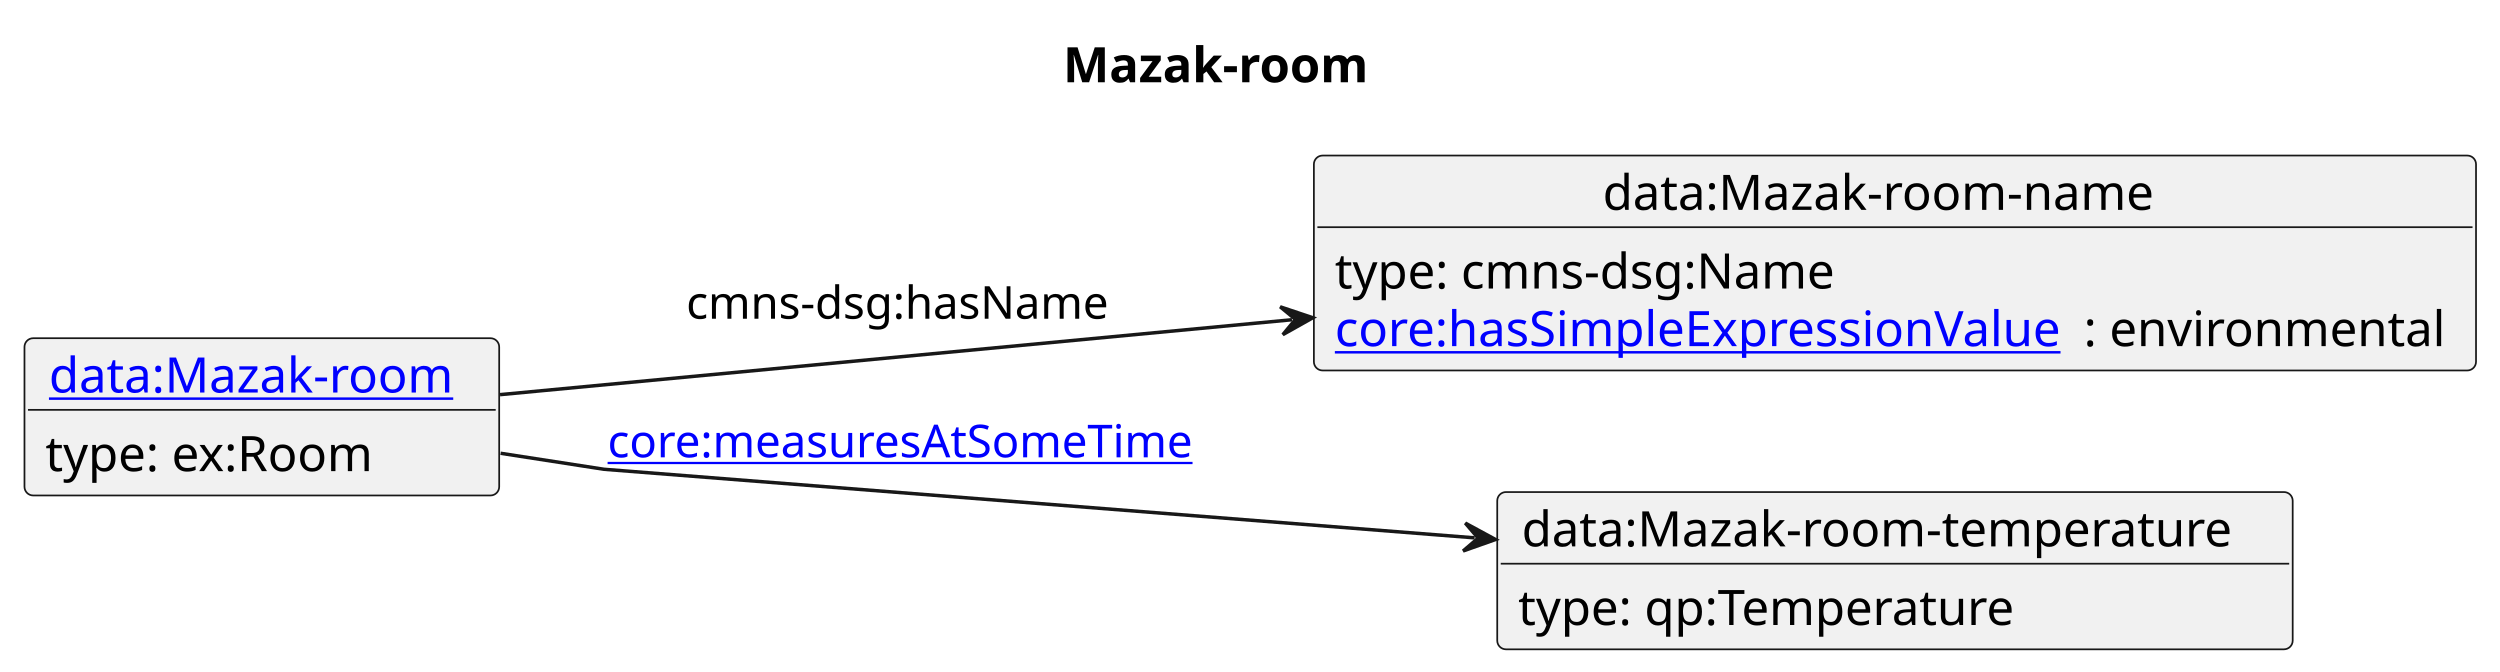
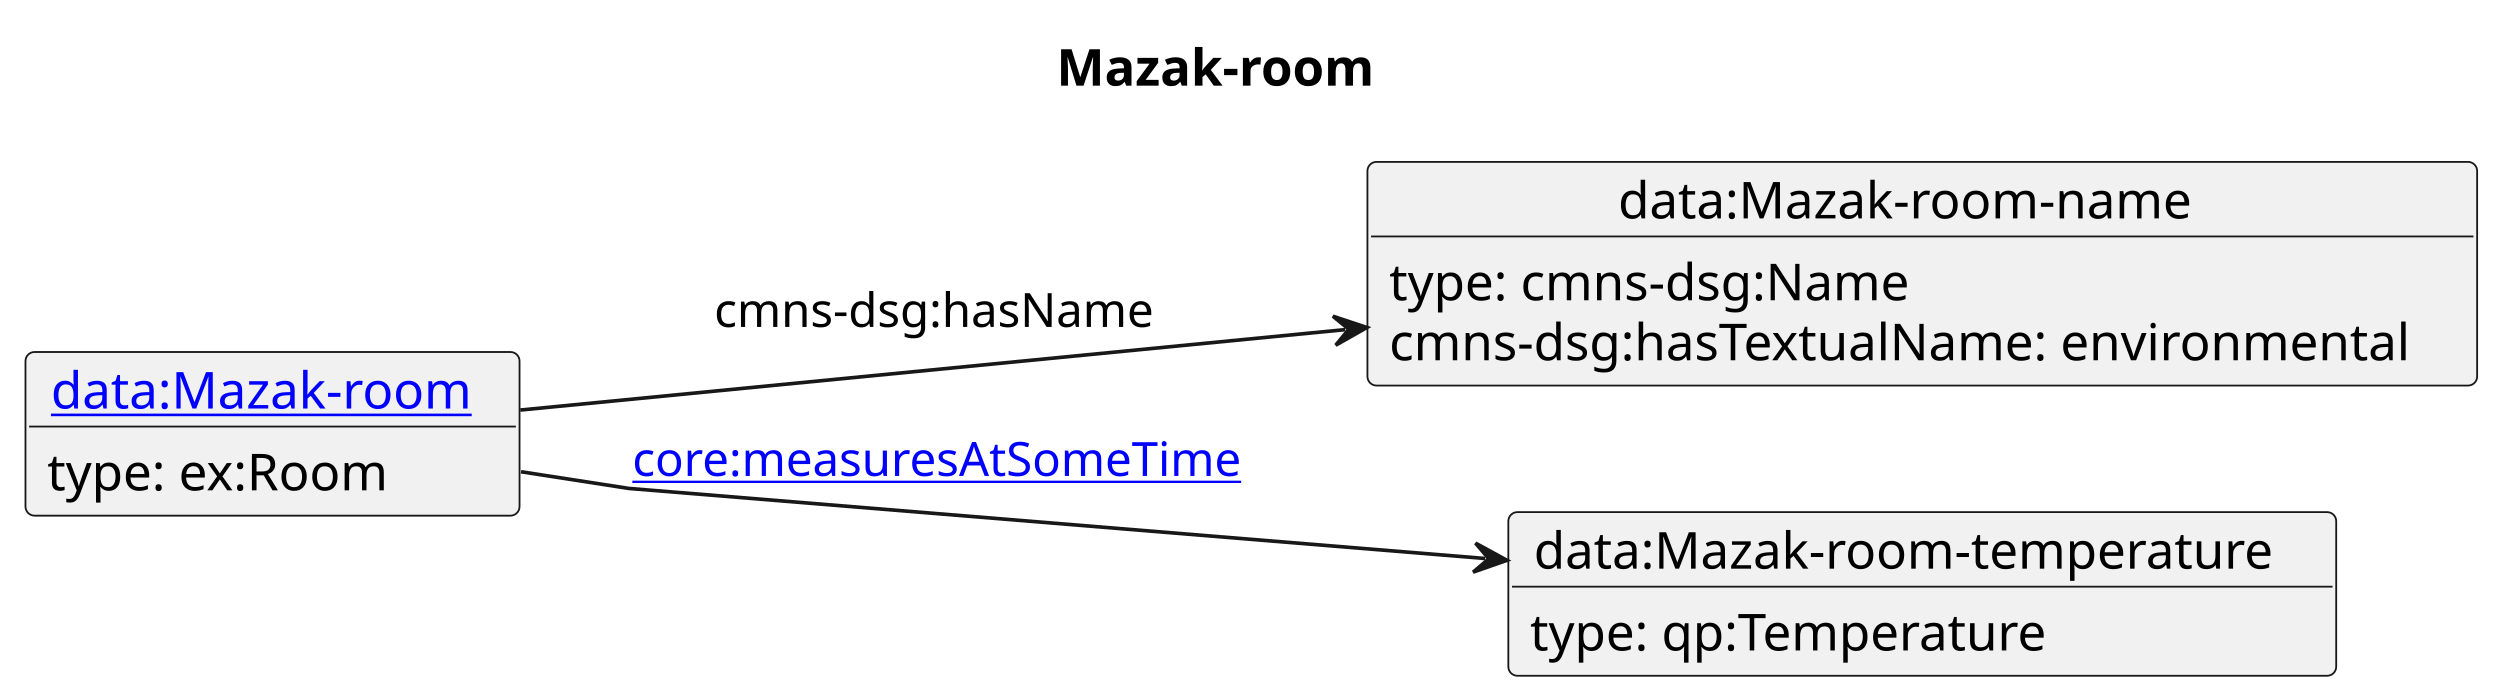
- <svg xmlns="http://www.w3.org/2000/svg" xmlns:xlink="http://www.w3.org/1999/xlink" contentStyleType="text/css" data-diagram-type="CLASS" height="192px" preserveAspectRatio="none" style="width:715px;height:192px;background:#FFFFFF;" version="1.1" viewBox="0 0 715 192" width="715px" zoomAndPan="magnify">
+ <svg xmlns="http://www.w3.org/2000/svg" xmlns:xlink="http://www.w3.org/1999/xlink" contentStyleType="text/css" data-diagram-type="CLASS" height="192px" preserveAspectRatio="none" style="width:687px;height:192px;background:#FFFFFF;" version="1.1" viewBox="0 0 687 192" width="687px" zoomAndPan="magnify">
  <defs />
  <g>
-     <text fill="#000000" font-family="sans-serif" font-size="14" font-weight="bold" lengthAdjust="spacing" textLength="93.064" x="304.039" y="23.535">Mazak-room</text>
+     <text fill="#000000" font-family="sans-serif" font-size="14" font-weight="bold" lengthAdjust="spacing" textLength="93.064" x="290.326" y="23.535">Mazak-room</text>
    <g class="entity" data-entity="o1" data-source-line="4" data-uid="ent0002" id="entity_o1">
      <rect fill="#F1F1F1" height="44.977" rx="2.5" ry="2.5" style="stroke:#181818;stroke-width:0.5;" width="135.769" x="7" y="96.728" />
      <a href="./Mazak-room.html" target="_top" title="./Mazak-room.html" xlink:actuate="onRequest" xlink:href="./Mazak-room.html" xlink:show="new" xlink:title="./Mazak-room.html" xlink:type="simple">
        <text fill="#0000FF" font-family="sans-serif" font-size="14" lengthAdjust="spacing" text-decoration="underline" textLength="121.769" x="14" y="112.263">data:Mazak-room</text>
      </a>
      <line style="stroke:#181818;stroke-width:0.5;" x1="8" x2="141.769" y1="117.217" y2="117.217" />
      <text fill="#000000" font-family="sans-serif" font-size="14" lengthAdjust="spacing" textLength="97.959" x="13" y="134.752">type: ex:Room</text>
    </g>
    <g class="entity" data-entity="o2" data-source-line="7" data-uid="ent0003" id="entity_o2">
-       <rect fill="#F1F1F1" height="61.465" rx="2.5" ry="2.5" style="stroke:#181818;stroke-width:0.5;" width="332.373" x="375.77" y="44.488" />
-       <text fill="#000000" font-family="sans-serif" font-size="14" lengthAdjust="spacing" textLength="167.159" x="458.377" y="60.023">data:Mazak-room-name</text>
-       <line style="stroke:#181818;stroke-width:0.5;" x1="376.77" x2="707.143" y1="64.977" y2="64.977" />
+       <rect fill="#F1F1F1" height="61.465" rx="2.5" ry="2.5" style="stroke:#181818;stroke-width:0.5;" width="304.947" x="375.77" y="44.488" />
+       <text fill="#000000" font-family="sans-serif" font-size="14" lengthAdjust="spacing" textLength="167.159" x="444.664" y="60.023">data:Mazak-room-name</text>
+       <line style="stroke:#181818;stroke-width:0.5;" x1="376.77" x2="679.717" y1="64.977" y2="64.977" />
      <text fill="#000000" font-family="sans-serif" font-size="14" lengthAdjust="spacing" textLength="150.24" x="381.77" y="82.512">type: cmns-dsg:Name</text>
-       <a href="https://spec.industrialontologies.org/ontology/core/Core/hasSimpleExpressionValue" target="_top" title="https://spec.industrialontologies.org/ontology/core/Core/hasSimpleExpressionValue" xlink:actuate="onRequest" xlink:href="https://spec.industrialontologies.org/ontology/core/Core/hasSimpleExpressionValue" xlink:show="new" xlink:title="https://spec.industrialontologies.org/ontology/core/Core/hasSimpleExpressionValue" xlink:type="simple">
-         <text fill="#0000FF" font-family="sans-serif" font-size="14" lengthAdjust="spacing" text-decoration="underline" textLength="214.143" x="381.77" y="99">core:hasSimpleExpressionValue</text>
-       </a>
-       <text fill="#000000" font-family="sans-serif" font-size="14" lengthAdjust="spacing" textLength="106.231" x="595.913" y="99">: environmental</text>
+       <text fill="#000000" font-family="sans-serif" font-size="14" lengthAdjust="spacing" textLength="292.947" x="381.77" y="99">cmns-dsg:hasTextualName: environmental</text>
    </g>
    <g class="entity" data-entity="o3" data-source-line="10" data-uid="ent0004" id="entity_o3">
-       <rect fill="#F1F1F1" height="44.977" rx="2.5" ry="2.5" style="stroke:#181818;stroke-width:0.5;" width="227.5" x="428.21" y="140.728" />
-       <text fill="#000000" font-family="sans-serif" font-size="14" lengthAdjust="spacing" textLength="213.5" x="435.21" y="156.263">data:Mazak-room-temperature</text>
-       <line style="stroke:#181818;stroke-width:0.5;" x1="429.21" x2="654.71" y1="161.217" y2="161.217" />
-       <text fill="#000000" font-family="sans-serif" font-size="14" lengthAdjust="spacing" textLength="147.321" x="434.21" y="178.752">type: qp:Temperature</text>
+       <rect fill="#F1F1F1" height="44.977" rx="2.5" ry="2.5" style="stroke:#181818;stroke-width:0.5;" width="227.5" x="414.49" y="140.728" />
+       <text fill="#000000" font-family="sans-serif" font-size="14" lengthAdjust="spacing" textLength="213.5" x="421.49" y="156.263">data:Mazak-room-temperature</text>
+       <line style="stroke:#181818;stroke-width:0.5;" x1="415.49" x2="640.99" y1="161.217" y2="161.217" />
+       <text fill="#000000" font-family="sans-serif" font-size="14" lengthAdjust="spacing" textLength="147.321" x="420.49" y="178.752">type: qp:Temperature</text>
    </g>
    <g class="link" data-entity-1="o1" data-entity-2="o2" data-source-line="13" data-uid="lnk5" id="link_o1_o2">
-       <path codeLine="13" d="M143.01,112.868 C203.64,107.138 289.387,99.023 369.497,91.444" fill="none" id="o1-to-o2" style="stroke:#181818;stroke-width:1;" />
-       <polygon fill="#181818" points="375.47,90.878,366.133,87.744,370.492,91.349,366.887,95.708,375.47,90.878" style="stroke:#181818;stroke-width:1;" />
-       <text fill="#000000" font-family="sans-serif" font-size="13" lengthAdjust="spacing" textLength="126.077" x="196.27" y="91.157">cmns-dsg:hasName</text>
+       <path codeLine="13" d="M142.97,112.678 C204.12,106.718 290.708,98.281 369.658,90.581" fill="none" id="o1-to-o2" style="stroke:#181818;stroke-width:1;" />
+       <polygon fill="#181818" points="375.63,89.998,366.284,86.891,370.654,90.484,367.061,94.853,375.63,89.998" style="stroke:#181818;stroke-width:1;" />
+       <text fill="#000000" font-family="sans-serif" font-size="13" lengthAdjust="spacing" textLength="126.077" x="196.27" y="89.847">cmns-dsg:hasName</text>
    </g>
    <g class="link" data-entity-1="o1" data-entity-2="o3" data-source-line="15" data-uid="lnk6" id="link_o1_o3">
-       <path codeLine="15" d="M143.17,129.638 C159.71,132.198 172.77,134.218 172.77,134.218 C172.77,134.218 313.548,145.307 421.748,153.827" fill="none" id="o1-to-o3" style="stroke:#181818;stroke-width:1;" />
-       <polygon fill="#181818" points="427.73,154.298,419.072,149.604,422.745,153.906,418.444,157.579,427.73,154.298" style="stroke:#181818;stroke-width:1;" />
+       <path codeLine="15" d="M143.17,129.638 C159.71,132.198 172.77,134.218 172.77,134.218 C172.77,134.218 304.39,144.989 408.13,153.479" fill="none" id="o1-to-o3" style="stroke:#181818;stroke-width:1;" />
+       <polygon fill="#181818" points="414.11,153.968,405.466,149.248,409.127,153.56,404.814,157.221,414.11,153.968" style="stroke:#181818;stroke-width:1;" />
      <a href="https://spec.industrialontologies.org/ontology/core/Core/measuresAtSomeTime" target="_top" title="https://spec.industrialontologies.org/ontology/core/Core/measuresAtSomeTime" xlink:actuate="onRequest" xlink:href="https://spec.industrialontologies.org/ontology/core/Core/measuresAtSomeTime" xlink:show="new" xlink:title="https://spec.industrialontologies.org/ontology/core/Core/measuresAtSomeTime" xlink:type="simple">
        <text fill="#0000FF" font-family="sans-serif" font-size="13" lengthAdjust="spacing" text-decoration="underline" textLength="171.317" x="173.77" y="130.787">core:measuresAtSomeTime</text>
      </a>
    </g>
  </g>
</svg>
